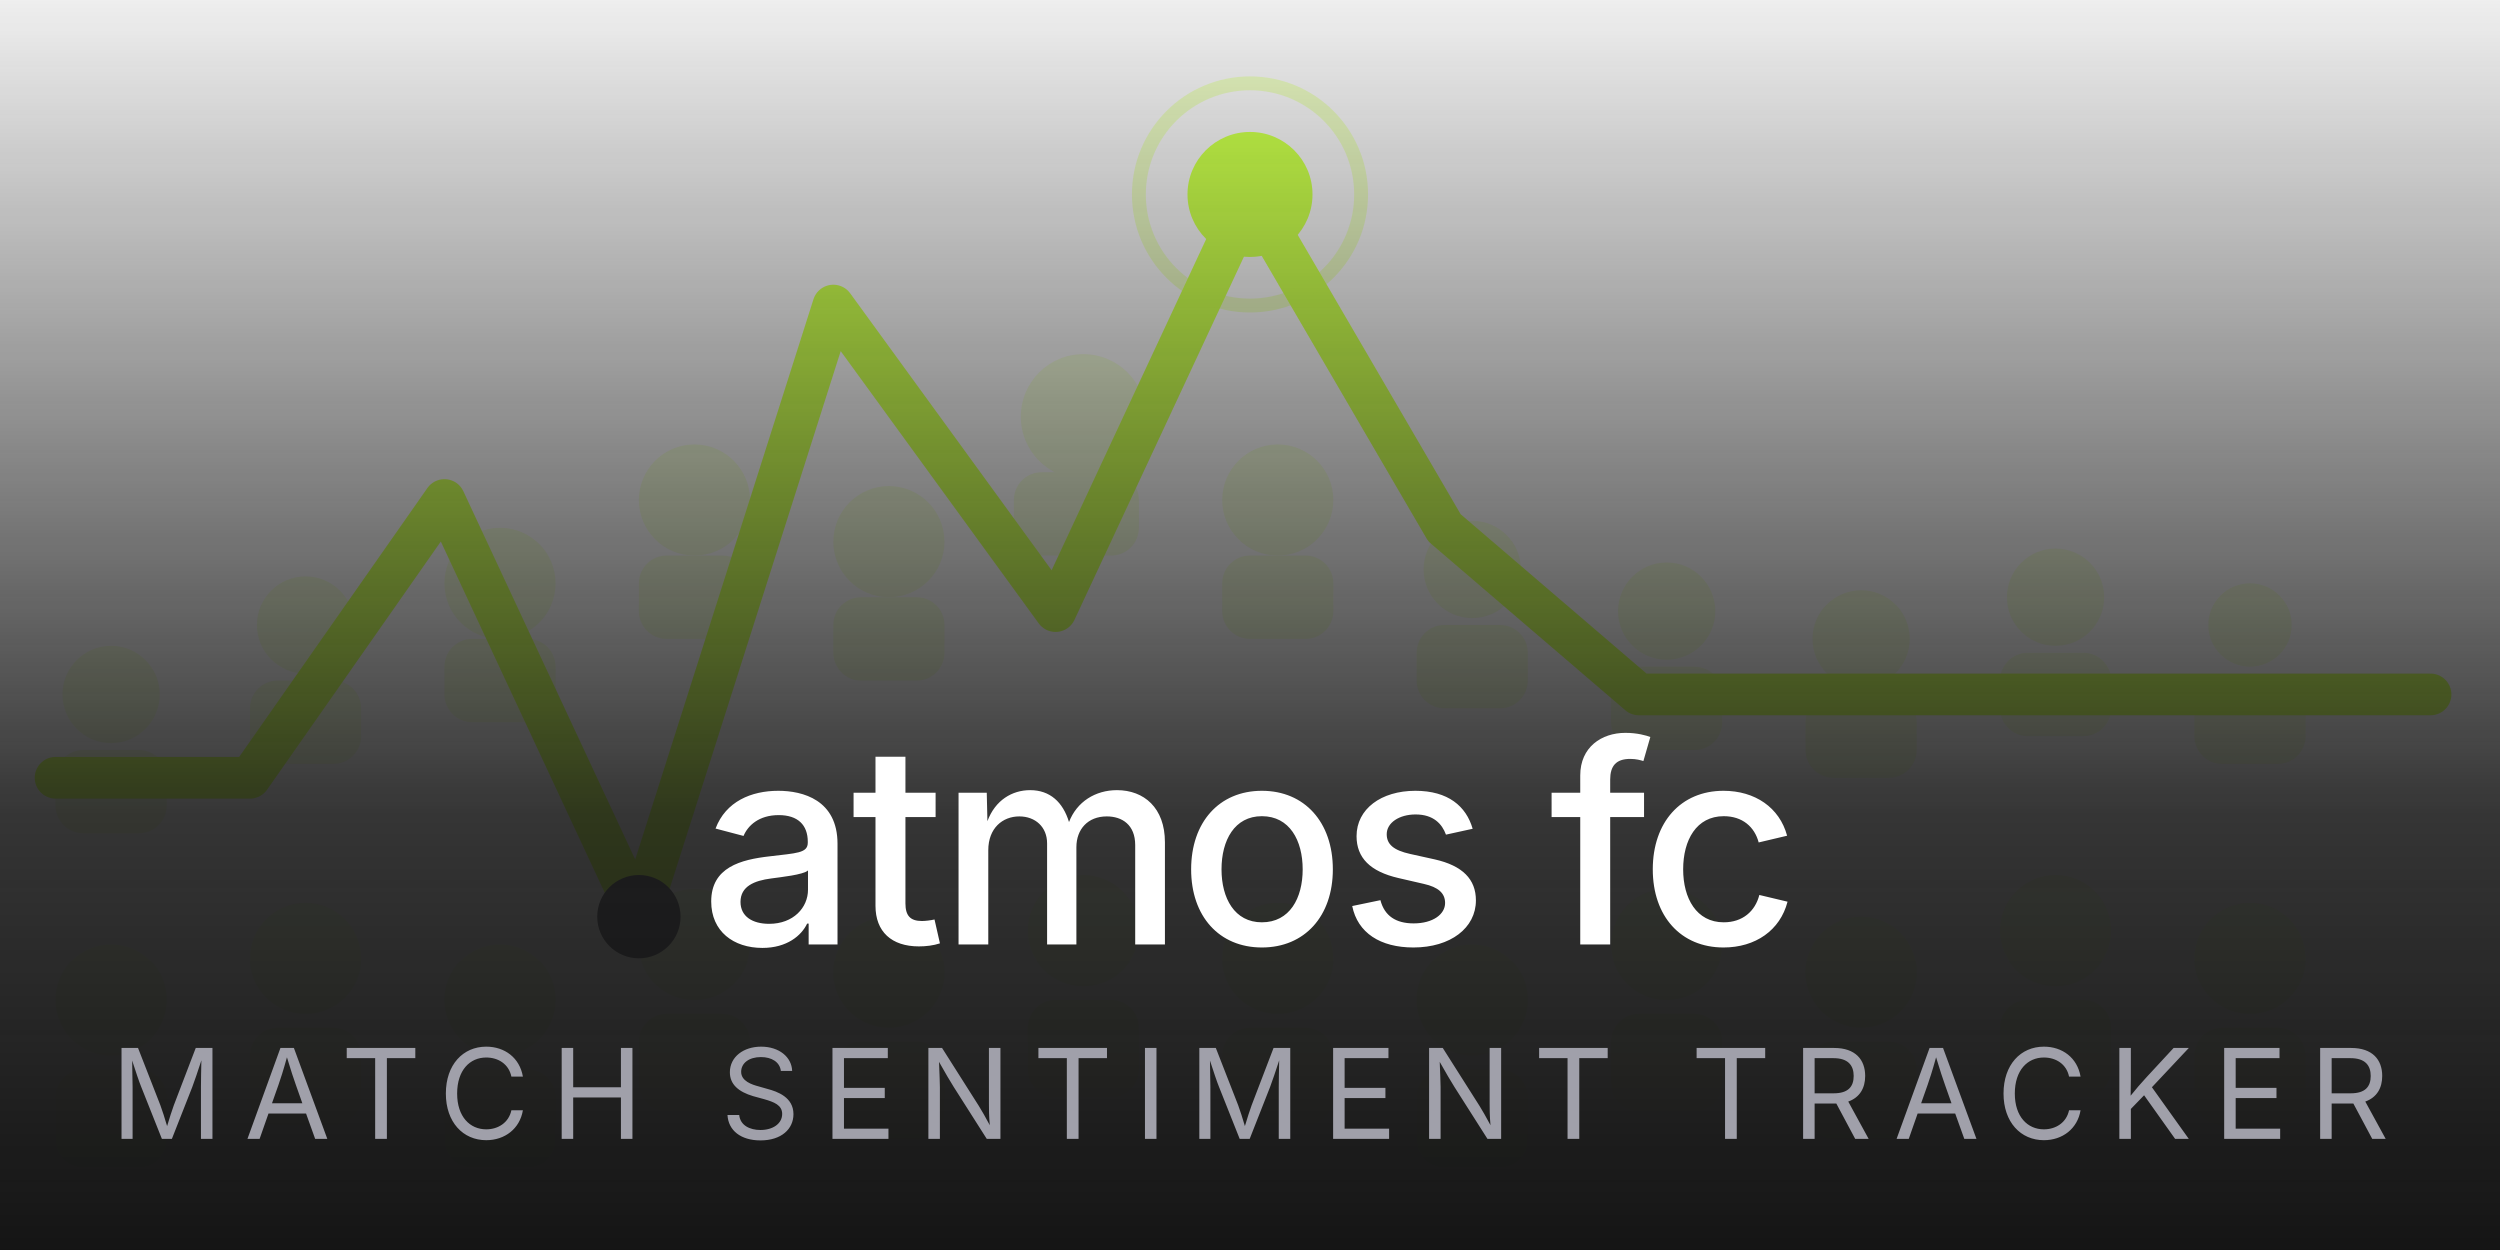
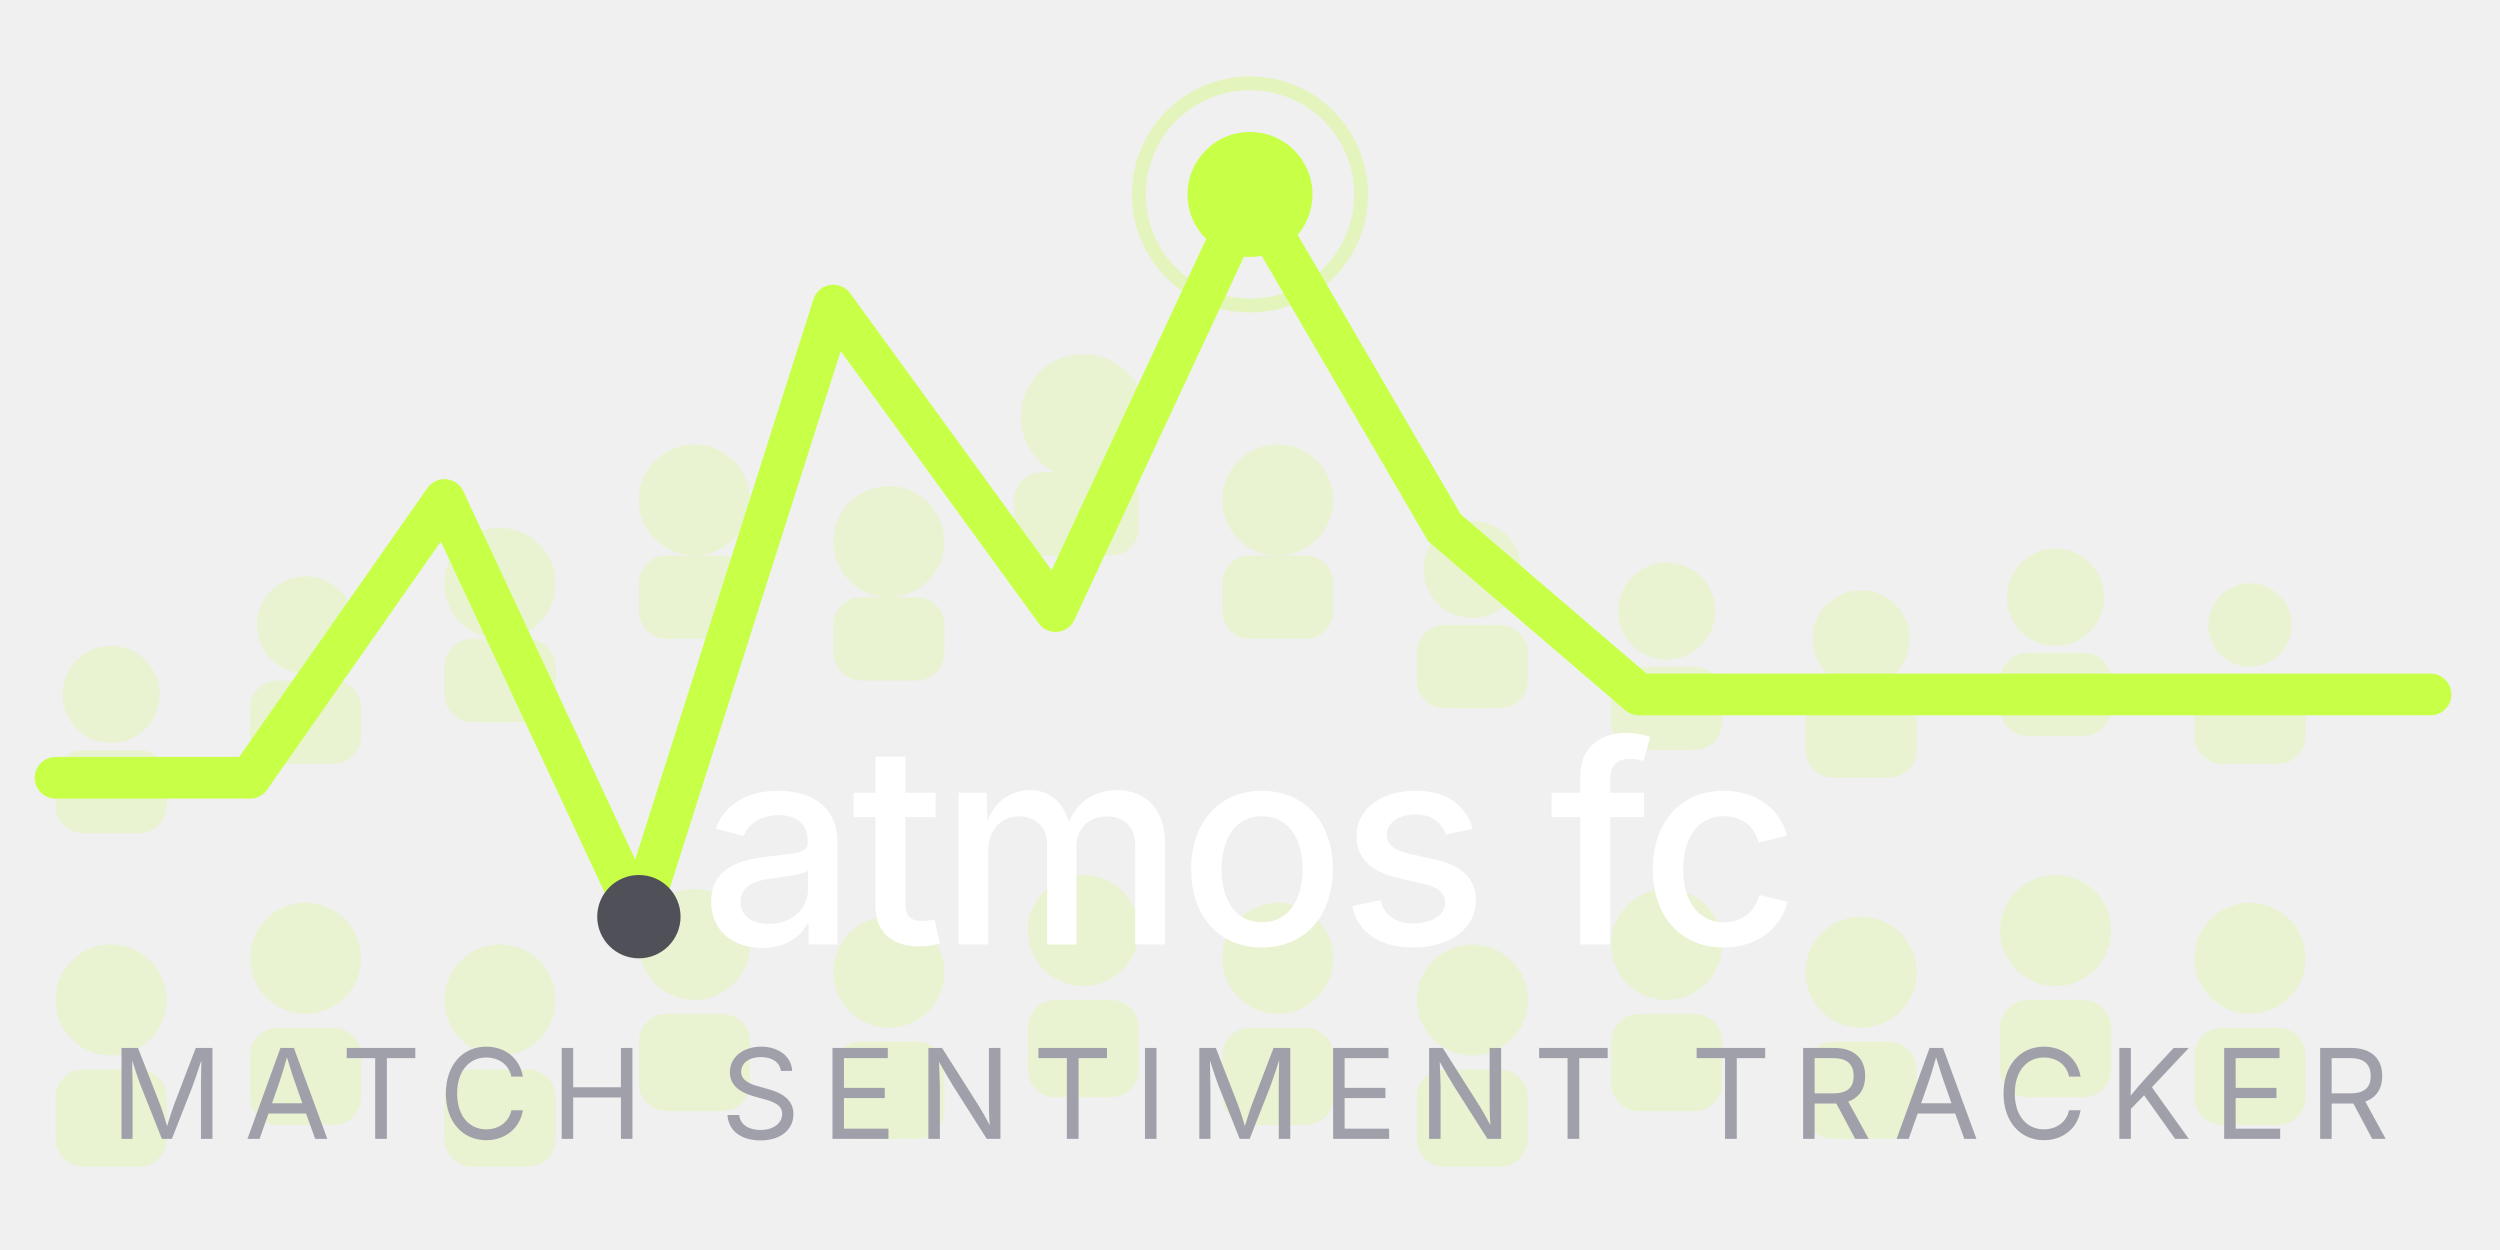
<svg xmlns="http://www.w3.org/2000/svg" width="180" height="90" viewBox="0 0 180 90" role="img">
  <defs>
    <clipPath id="lcc">
      <rect x="0" y="0" width="180" height="90" />
    </clipPath>
-     <linearGradient id="fadeup" x1="0" y1="0" x2="0" y2="1">
-       <stop offset="0%" stop-color="#141414" stop-opacity="0" />
-       <stop offset="65%" stop-color="#141414" stop-opacity="0.85" />
-       <stop offset="100%" stop-color="#141414" stop-opacity="1" />
-     </linearGradient>
  </defs>
  <g clip-path="url(#lcc)" opacity="0.18" fill="#C8FF47">
    <circle cx="8" cy="72" r="4" />
    <rect x="4" y="77" width="8" height="7" rx="2" />
    <circle cx="22" cy="69" r="4" />
    <rect x="18" y="74" width="8" height="7" rx="2" />
    <circle cx="36" cy="72" r="4" />
    <rect x="32" y="77" width="8" height="7" rx="2" />
    <circle cx="50" cy="68" r="4" />
    <rect x="46" y="73" width="8" height="7" rx="2" />
    <circle cx="64" cy="70" r="4" />
    <rect x="60" y="75" width="8" height="7" rx="2" />
    <circle cx="78" cy="67" r="4" />
    <rect x="74" y="72" width="8" height="7" rx="2" />
    <circle cx="92" cy="69" r="4" />
    <rect x="88" y="74" width="8" height="7" rx="2" />
    <circle cx="106" cy="72" r="4" />
    <rect x="102" y="77" width="8" height="7" rx="2" />
    <circle cx="120" cy="68" r="4" />
    <rect x="116" y="73" width="8" height="7" rx="2" />
    <circle cx="134" cy="70" r="4" />
    <rect x="130" y="75" width="8" height="7" rx="2" />
    <circle cx="148" cy="67" r="4" />
    <rect x="144" y="72" width="8" height="7" rx="2" />
    <circle cx="162" cy="69" r="4" />
    <rect x="158" y="74" width="8" height="7" rx="2" />
    <circle cx="8" cy="50" r="3.5" />
    <rect x="4" y="54" width="8" height="6" rx="2" />
    <circle cx="22" cy="45" r="3.5" />
    <rect x="18" y="49" width="8" height="6" rx="2" />
    <circle cx="36" cy="42" r="4" />
    <rect x="32" y="46" width="8" height="6" rx="2" />
    <circle cx="50" cy="36" r="4" />
    <rect x="46" y="40" width="8" height="6" rx="2" />
    <circle cx="64" cy="39" r="4" />
    <rect x="60" y="43" width="8" height="6" rx="2" />
    <circle cx="78" cy="30" r="4.5" />
    <rect x="73" y="34" width="9" height="6" rx="2" />
    <circle cx="92" cy="36" r="4" />
    <rect x="88" y="40" width="8" height="6" rx="2" />
    <circle cx="106" cy="41" r="3.5" />
    <rect x="102" y="45" width="8" height="6" rx="2" />
    <circle cx="120" cy="44" r="3.5" />
    <rect x="116" y="48" width="8" height="6" rx="2" />
    <circle cx="134" cy="46" r="3.5" />
    <rect x="130" y="50" width="8" height="6" rx="2" />
    <circle cx="148" cy="43" r="3.5" />
    <rect x="144" y="47" width="8" height="6" rx="2" />
    <circle cx="162" cy="45" r="3" />
    <rect x="158" y="49" width="8" height="6" rx="2" />
  </g>
  <polyline points="4,56 18,56 32,36 46,66 60,22 76,44 90,14 104,38 118,50 136,50 158,50 175,50" fill="none" stroke="#C8FF47" stroke-width="3" stroke-linecap="round" stroke-linejoin="round" />
  <circle cx="90" cy="14" r="4.5" fill="#C8FF47" />
  <circle cx="90" cy="14" r="8" fill="none" stroke="#C8FF47" stroke-width="1" opacity="0.3" />
  <circle cx="46" cy="66" r="3" fill="#505058" />
-   <rect x="0" y="0" width="180" height="90" fill="url(#fadeup)" />
  <text x="90" y="68" font-family="Inter,-apple-system,BlinkMacSystemFont,'Segoe UI',sans-serif" font-size="20" font-weight="500" fill="#FFFFFF" letter-spacing="-0.5" text-anchor="middle">atmos fc</text>
  <text x="90" y="82" font-family="Inter,-apple-system,BlinkMacSystemFont,'Segoe UI',sans-serif" font-size="9" font-weight="400" fill="#A0A0AA" letter-spacing="1.5" text-anchor="middle">MATCH SENTIMENT TRACKER</text>
</svg>
